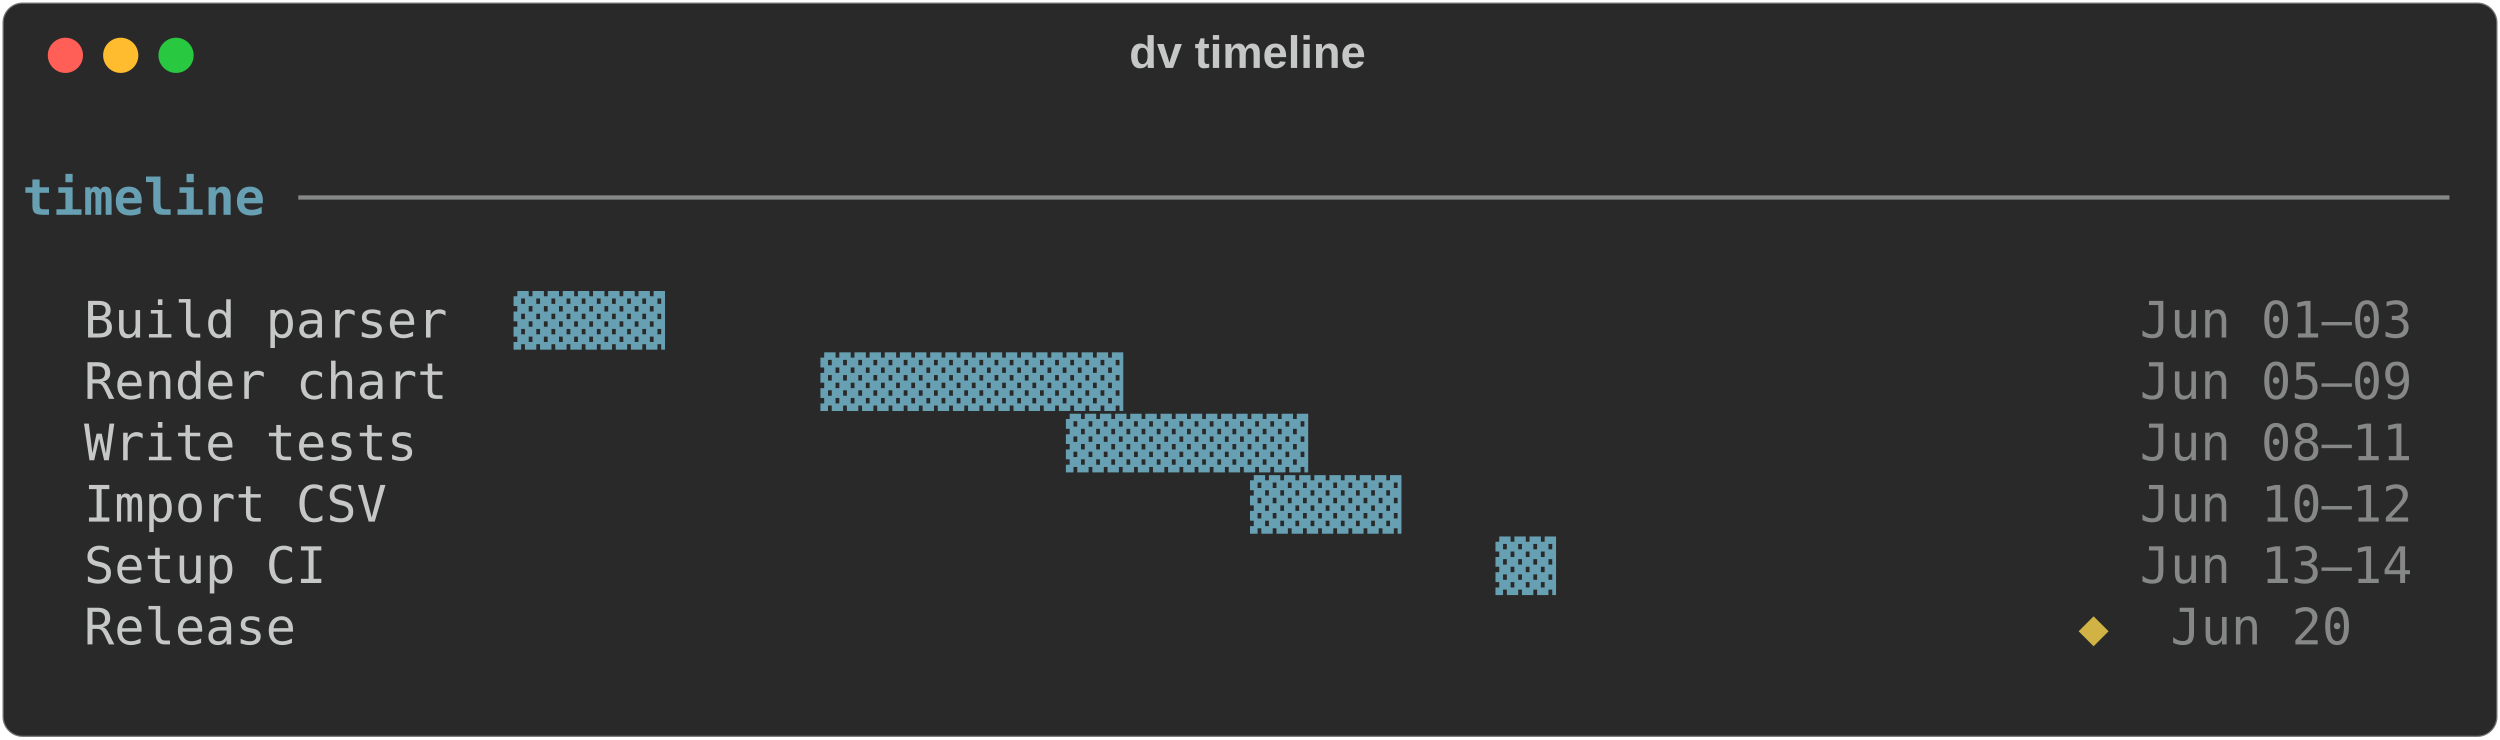
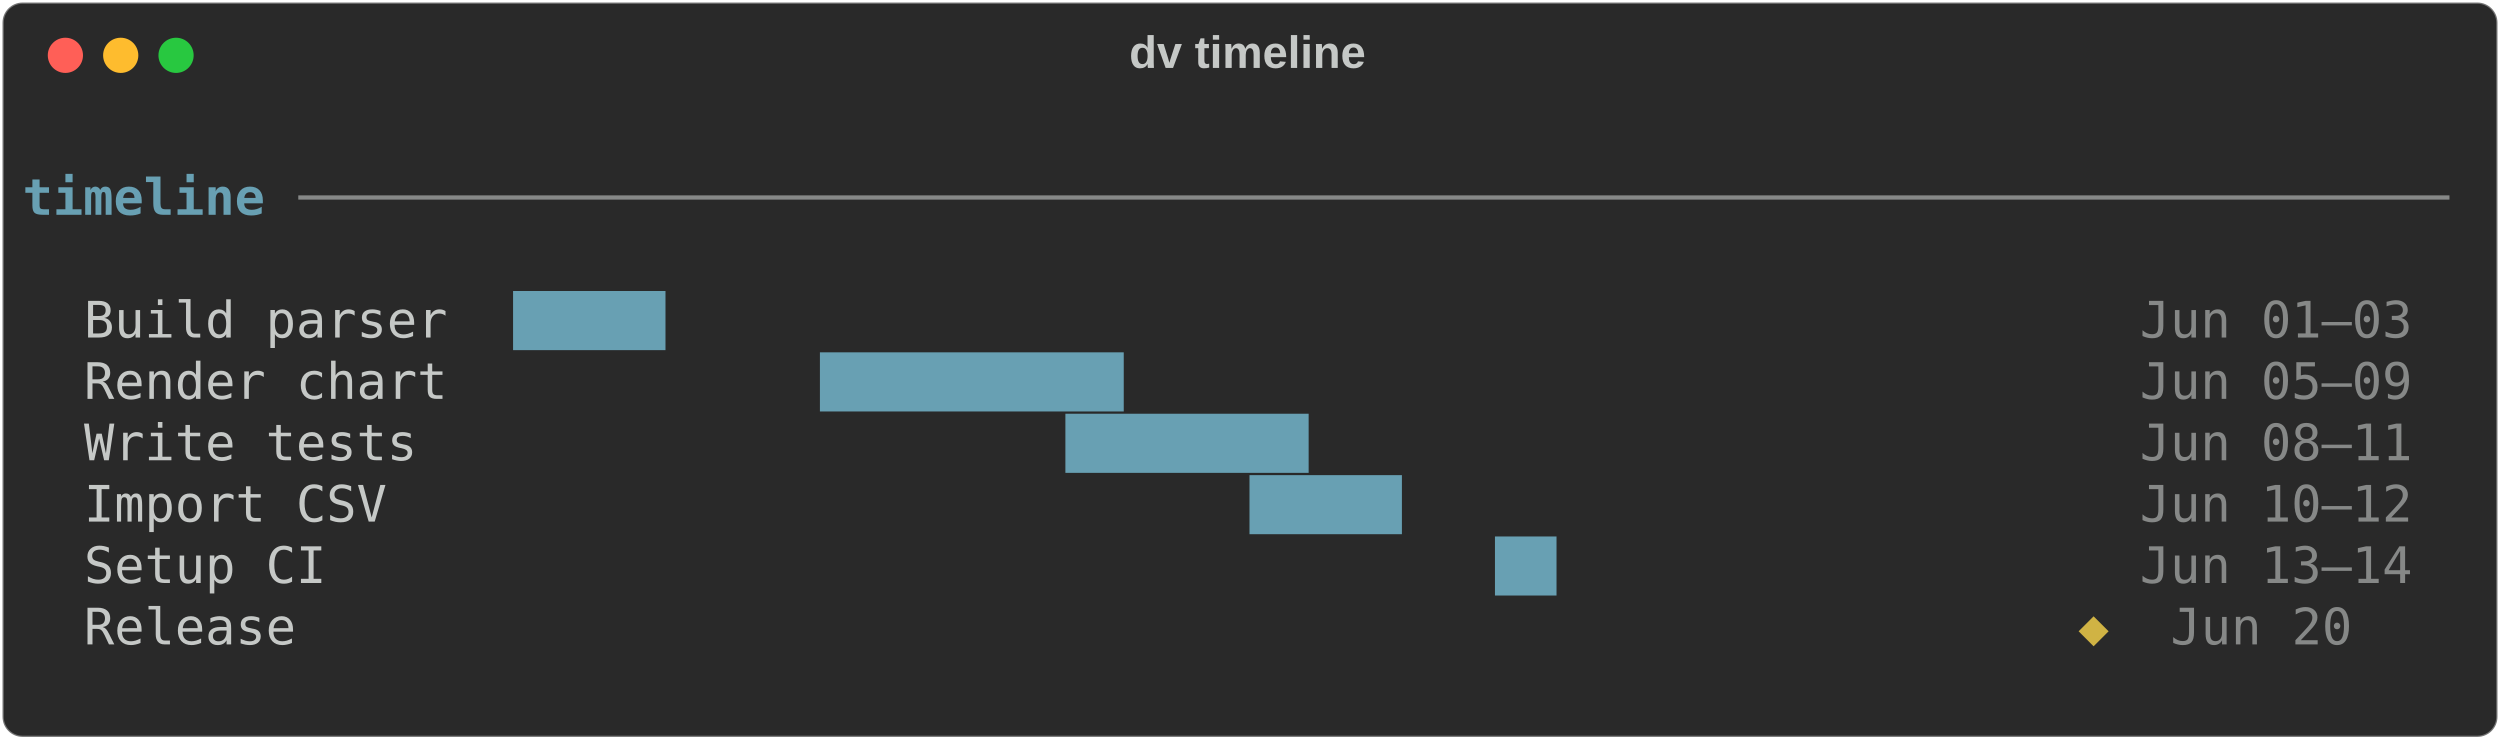
<svg xmlns="http://www.w3.org/2000/svg" class="rich-terminal" viewBox="0 0 994 294.0">
  <style>

    @font-face {
        font-family: "Fira Code";
        src: local("FiraCode-Regular"),
                url("https://cdnjs.cloudflare.com/ajax/libs/firacode/6.2.0/woff2/FiraCode-Regular.woff2") format("woff2"),
                url("https://cdnjs.cloudflare.com/ajax/libs/firacode/6.2.0/woff/FiraCode-Regular.woff") format("woff");
        font-style: normal;
        font-weight: 400;
    }
    @font-face {
        font-family: "Fira Code";
        src: local("FiraCode-Bold"),
                url("https://cdnjs.cloudflare.com/ajax/libs/firacode/6.2.0/woff2/FiraCode-Bold.woff2") format("woff2"),
                url("https://cdnjs.cloudflare.com/ajax/libs/firacode/6.2.0/woff/FiraCode-Bold.woff") format("woff");
        font-style: bold;
        font-weight: 700;
    }

-     .terminal-929768753-matrix {
+     .terminal-3334808551-matrix {
        font-family: Fira Code, monospace;
        font-size: 20px;
        line-height: 24.4px;
        font-variant-east-asian: full-width;
    }

-     .terminal-929768753-title {
+     .terminal-3334808551-title {
        font-size: 18px;
        font-weight: bold;
        font-family: arial;
    }

-     .terminal-929768753-r1 { fill: #c5c8c6 }
- .terminal-929768753-r2 { fill: #68a0b3;font-weight: bold }
- .terminal-929768753-r3 { fill: #868887 }
- .terminal-929768753-r4 { fill: #68a0b3 }
- .terminal-929768753-r5 { fill: #d0b344;font-weight: bold }
+     .terminal-3334808551-r1 { fill: #c5c8c6 }
+ .terminal-3334808551-r2 { fill: #68a0b3;font-weight: bold }
+ .terminal-3334808551-r3 { fill: #868887 }
+ .terminal-3334808551-r4 { fill: #68a0b3 }
+ .terminal-3334808551-r5 { fill: #d0b344;font-weight: bold }
    </style>
  <defs>
-     <clipPath id="terminal-929768753-clip-terminal">
+     <clipPath id="terminal-3334808551-clip-terminal">
      <rect x="0" y="0" width="975.0" height="243.0" />
    </clipPath>
-     <clipPath id="terminal-929768753-line-0">
+     <clipPath id="terminal-3334808551-line-0">
      <rect x="0" y="1.5" width="976" height="24.65" />
    </clipPath>
-     <clipPath id="terminal-929768753-line-1">
+     <clipPath id="terminal-3334808551-line-1">
      <rect x="0" y="25.9" width="976" height="24.65" />
    </clipPath>
-     <clipPath id="terminal-929768753-line-2">
+     <clipPath id="terminal-3334808551-line-2">
      <rect x="0" y="50.3" width="976" height="24.65" />
    </clipPath>
-     <clipPath id="terminal-929768753-line-3">
+     <clipPath id="terminal-3334808551-line-3">
      <rect x="0" y="74.7" width="976" height="24.65" />
    </clipPath>
-     <clipPath id="terminal-929768753-line-4">
+     <clipPath id="terminal-3334808551-line-4">
      <rect x="0" y="99.1" width="976" height="24.65" />
    </clipPath>
-     <clipPath id="terminal-929768753-line-5">
+     <clipPath id="terminal-3334808551-line-5">
      <rect x="0" y="123.5" width="976" height="24.65" />
    </clipPath>
-     <clipPath id="terminal-929768753-line-6">
+     <clipPath id="terminal-3334808551-line-6">
      <rect x="0" y="147.9" width="976" height="24.65" />
    </clipPath>
-     <clipPath id="terminal-929768753-line-7">
+     <clipPath id="terminal-3334808551-line-7">
      <rect x="0" y="172.3" width="976" height="24.65" />
    </clipPath>
-     <clipPath id="terminal-929768753-line-8">
+     <clipPath id="terminal-3334808551-line-8">
      <rect x="0" y="196.7" width="976" height="24.65" />
    </clipPath>
  </defs>
  <rect fill="#292929" stroke="rgba(255,255,255,0.35)" stroke-width="1" x="1" y="1" width="992" height="292" rx="8" />
-   <text class="terminal-929768753-title" fill="#c5c8c6" text-anchor="middle" x="496" y="27">dv timeline</text>
+   <text class="terminal-3334808551-title" fill="#c5c8c6" text-anchor="middle" x="496" y="27">dv timeline</text>
  <g transform="translate(26,22)">
    <circle cx="0" cy="0" r="7" fill="#ff5f57" />
    <circle cx="22" cy="0" r="7" fill="#febc2e" />
    <circle cx="44" cy="0" r="7" fill="#28c840" />
  </g>
-   <g transform="translate(9, 41)" clip-path="url(#terminal-929768753-clip-terminal)">
-     <g class="terminal-929768753-matrix">
-       <text class="terminal-929768753-r1" x="976" y="20" textLength="12.2" clip-path="url(#terminal-929768753-line-0)">
+   <g transform="translate(9, 41)" clip-path="url(#terminal-3334808551-clip-terminal)">
+     <g class="terminal-3334808551-matrix">
+       <text class="terminal-3334808551-r1" x="976" y="20" textLength="12.2" clip-path="url(#terminal-3334808551-line-0)">
</text>
-       <text class="terminal-929768753-r2" x="0" y="44.4" textLength="97.6" clip-path="url(#terminal-929768753-line-1)">timeline</text>
-       <text class="terminal-929768753-r3" x="109.8" y="44.4" textLength="866.2" clip-path="url(#terminal-929768753-line-1)">───────────────────────────────────────────────────────────────────────</text>
-       <text class="terminal-929768753-r1" x="976" y="44.4" textLength="12.2" clip-path="url(#terminal-929768753-line-1)">
+       <text class="terminal-3334808551-r2" x="0" y="44.4" textLength="97.6" clip-path="url(#terminal-3334808551-line-1)">timeline</text>
+       <text class="terminal-3334808551-r3" x="109.8" y="44.4" textLength="866.2" clip-path="url(#terminal-3334808551-line-1)">───────────────────────────────────────────────────────────────────────</text>
+       <text class="terminal-3334808551-r1" x="976" y="44.4" textLength="12.2" clip-path="url(#terminal-3334808551-line-1)">
</text>
-       <text class="terminal-929768753-r1" x="976" y="68.8" textLength="12.2" clip-path="url(#terminal-929768753-line-2)">
+       <text class="terminal-3334808551-r1" x="976" y="68.8" textLength="12.2" clip-path="url(#terminal-3334808551-line-2)">
</text>
-       <text class="terminal-929768753-r1" x="24.4" y="93.2" textLength="146.4" clip-path="url(#terminal-929768753-line-3)">Build parser</text>
-       <text class="terminal-929768753-r4" x="195.2" y="93.2" textLength="61" clip-path="url(#terminal-929768753-line-3)">▓▓▓▓▓</text>
-       <text class="terminal-929768753-r3" x="841.8" y="93.2" textLength="109.8" clip-path="url(#terminal-929768753-line-3)">Jun 01–03</text>
-       <text class="terminal-929768753-r1" x="976" y="93.2" textLength="12.2" clip-path="url(#terminal-929768753-line-3)">
+       <text class="terminal-3334808551-r1" x="24.4" y="93.2" textLength="146.4" clip-path="url(#terminal-3334808551-line-3)">Build parser</text>
+       <text class="terminal-3334808551-r4" x="195.2" y="93.2" textLength="61" clip-path="url(#terminal-3334808551-line-3)">█████</text>
+       <text class="terminal-3334808551-r3" x="841.8" y="93.2" textLength="109.8" clip-path="url(#terminal-3334808551-line-3)">Jun 01–03</text>
+       <text class="terminal-3334808551-r1" x="976" y="93.2" textLength="12.2" clip-path="url(#terminal-3334808551-line-3)">
</text>
-       <text class="terminal-929768753-r1" x="24.4" y="117.6" textLength="146.4" clip-path="url(#terminal-929768753-line-4)">Render chart</text>
-       <text class="terminal-929768753-r4" x="317.2" y="117.6" textLength="122" clip-path="url(#terminal-929768753-line-4)">▓▓▓▓▓▓▓▓▓▓</text>
-       <text class="terminal-929768753-r3" x="841.8" y="117.6" textLength="109.8" clip-path="url(#terminal-929768753-line-4)">Jun 05–09</text>
-       <text class="terminal-929768753-r1" x="976" y="117.6" textLength="12.2" clip-path="url(#terminal-929768753-line-4)">
+       <text class="terminal-3334808551-r1" x="24.4" y="117.6" textLength="146.4" clip-path="url(#terminal-3334808551-line-4)">Render chart</text>
+       <text class="terminal-3334808551-r4" x="317.2" y="117.6" textLength="122" clip-path="url(#terminal-3334808551-line-4)">██████████</text>
+       <text class="terminal-3334808551-r3" x="841.8" y="117.6" textLength="109.8" clip-path="url(#terminal-3334808551-line-4)">Jun 05–09</text>
+       <text class="terminal-3334808551-r1" x="976" y="117.6" textLength="12.2" clip-path="url(#terminal-3334808551-line-4)">
</text>
-       <text class="terminal-929768753-r1" x="24.4" y="142" textLength="146.4" clip-path="url(#terminal-929768753-line-5)">Write tests </text>
-       <text class="terminal-929768753-r4" x="414.8" y="142" textLength="97.6" clip-path="url(#terminal-929768753-line-5)">▓▓▓▓▓▓▓▓</text>
-       <text class="terminal-929768753-r3" x="841.8" y="142" textLength="109.8" clip-path="url(#terminal-929768753-line-5)">Jun 08–11</text>
-       <text class="terminal-929768753-r1" x="976" y="142" textLength="12.2" clip-path="url(#terminal-929768753-line-5)">
+       <text class="terminal-3334808551-r1" x="24.4" y="142" textLength="146.4" clip-path="url(#terminal-3334808551-line-5)">Write tests </text>
+       <text class="terminal-3334808551-r4" x="414.8" y="142" textLength="97.6" clip-path="url(#terminal-3334808551-line-5)">████████</text>
+       <text class="terminal-3334808551-r3" x="841.8" y="142" textLength="109.8" clip-path="url(#terminal-3334808551-line-5)">Jun 08–11</text>
+       <text class="terminal-3334808551-r1" x="976" y="142" textLength="12.2" clip-path="url(#terminal-3334808551-line-5)">
</text>
-       <text class="terminal-929768753-r1" x="24.4" y="166.4" textLength="146.4" clip-path="url(#terminal-929768753-line-6)">Import CSV  </text>
-       <text class="terminal-929768753-r4" x="488" y="166.4" textLength="61" clip-path="url(#terminal-929768753-line-6)">▓▓▓▓▓</text>
-       <text class="terminal-929768753-r3" x="841.8" y="166.4" textLength="109.8" clip-path="url(#terminal-929768753-line-6)">Jun 10–12</text>
-       <text class="terminal-929768753-r1" x="976" y="166.4" textLength="12.2" clip-path="url(#terminal-929768753-line-6)">
+       <text class="terminal-3334808551-r1" x="24.4" y="166.4" textLength="146.4" clip-path="url(#terminal-3334808551-line-6)">Import CSV  </text>
+       <text class="terminal-3334808551-r4" x="488" y="166.4" textLength="61" clip-path="url(#terminal-3334808551-line-6)">█████</text>
+       <text class="terminal-3334808551-r3" x="841.8" y="166.4" textLength="109.8" clip-path="url(#terminal-3334808551-line-6)">Jun 10–12</text>
+       <text class="terminal-3334808551-r1" x="976" y="166.4" textLength="12.2" clip-path="url(#terminal-3334808551-line-6)">
</text>
-       <text class="terminal-929768753-r1" x="24.4" y="190.8" textLength="146.4" clip-path="url(#terminal-929768753-line-7)">Setup CI    </text>
-       <text class="terminal-929768753-r4" x="585.6" y="190.8" textLength="24.4" clip-path="url(#terminal-929768753-line-7)">▓▓</text>
-       <text class="terminal-929768753-r3" x="841.8" y="190.8" textLength="109.8" clip-path="url(#terminal-929768753-line-7)">Jun 13–14</text>
-       <text class="terminal-929768753-r1" x="976" y="190.8" textLength="12.2" clip-path="url(#terminal-929768753-line-7)">
+       <text class="terminal-3334808551-r1" x="24.4" y="190.8" textLength="146.4" clip-path="url(#terminal-3334808551-line-7)">Setup CI    </text>
+       <text class="terminal-3334808551-r4" x="585.6" y="190.8" textLength="24.4" clip-path="url(#terminal-3334808551-line-7)">██</text>
+       <text class="terminal-3334808551-r3" x="841.8" y="190.8" textLength="109.8" clip-path="url(#terminal-3334808551-line-7)">Jun 13–14</text>
+       <text class="terminal-3334808551-r1" x="976" y="190.8" textLength="12.2" clip-path="url(#terminal-3334808551-line-7)">
</text>
-       <text class="terminal-929768753-r1" x="24.4" y="215.2" textLength="146.4" clip-path="url(#terminal-929768753-line-8)">Release     </text>
-       <text class="terminal-929768753-r5" x="817.4" y="215.2" textLength="12.2" clip-path="url(#terminal-929768753-line-8)">◆</text>
-       <text class="terminal-929768753-r3" x="854" y="215.2" textLength="73.2" clip-path="url(#terminal-929768753-line-8)">Jun 20</text>
-       <text class="terminal-929768753-r1" x="976" y="215.2" textLength="12.2" clip-path="url(#terminal-929768753-line-8)">
+       <text class="terminal-3334808551-r1" x="24.4" y="215.2" textLength="146.4" clip-path="url(#terminal-3334808551-line-8)">Release     </text>
+       <text class="terminal-3334808551-r5" x="817.4" y="215.2" textLength="12.2" clip-path="url(#terminal-3334808551-line-8)">◆</text>
+       <text class="terminal-3334808551-r3" x="854" y="215.2" textLength="73.2" clip-path="url(#terminal-3334808551-line-8)">Jun 20</text>
+       <text class="terminal-3334808551-r1" x="976" y="215.2" textLength="12.2" clip-path="url(#terminal-3334808551-line-8)">
</text>
-       <text class="terminal-929768753-r1" x="976" y="239.6" textLength="12.2" clip-path="url(#terminal-929768753-line-9)">
+       <text class="terminal-3334808551-r1" x="976" y="239.6" textLength="12.2" clip-path="url(#terminal-3334808551-line-9)">
</text>
    </g>
  </g>
</svg>
